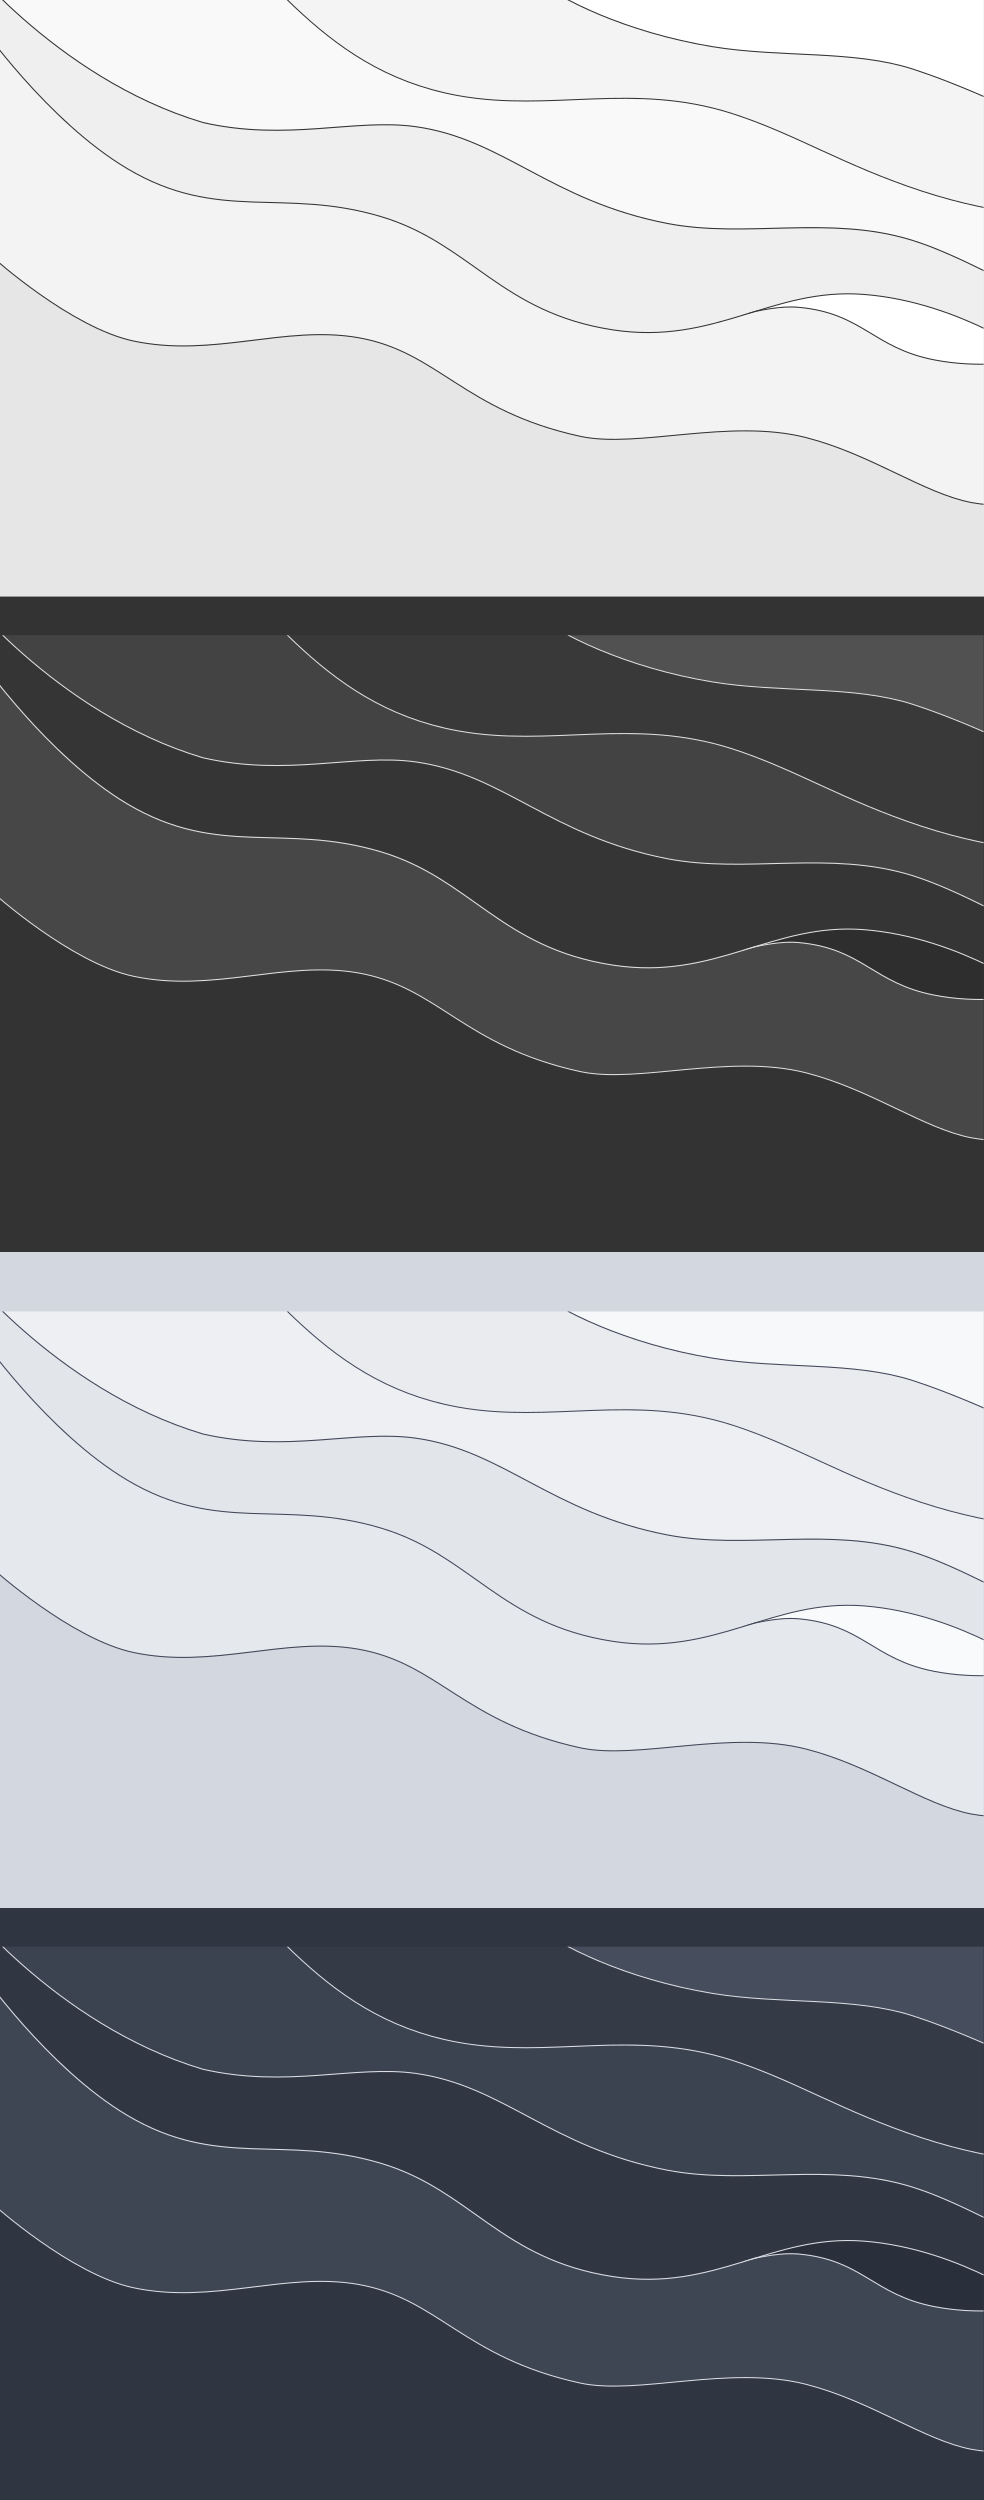
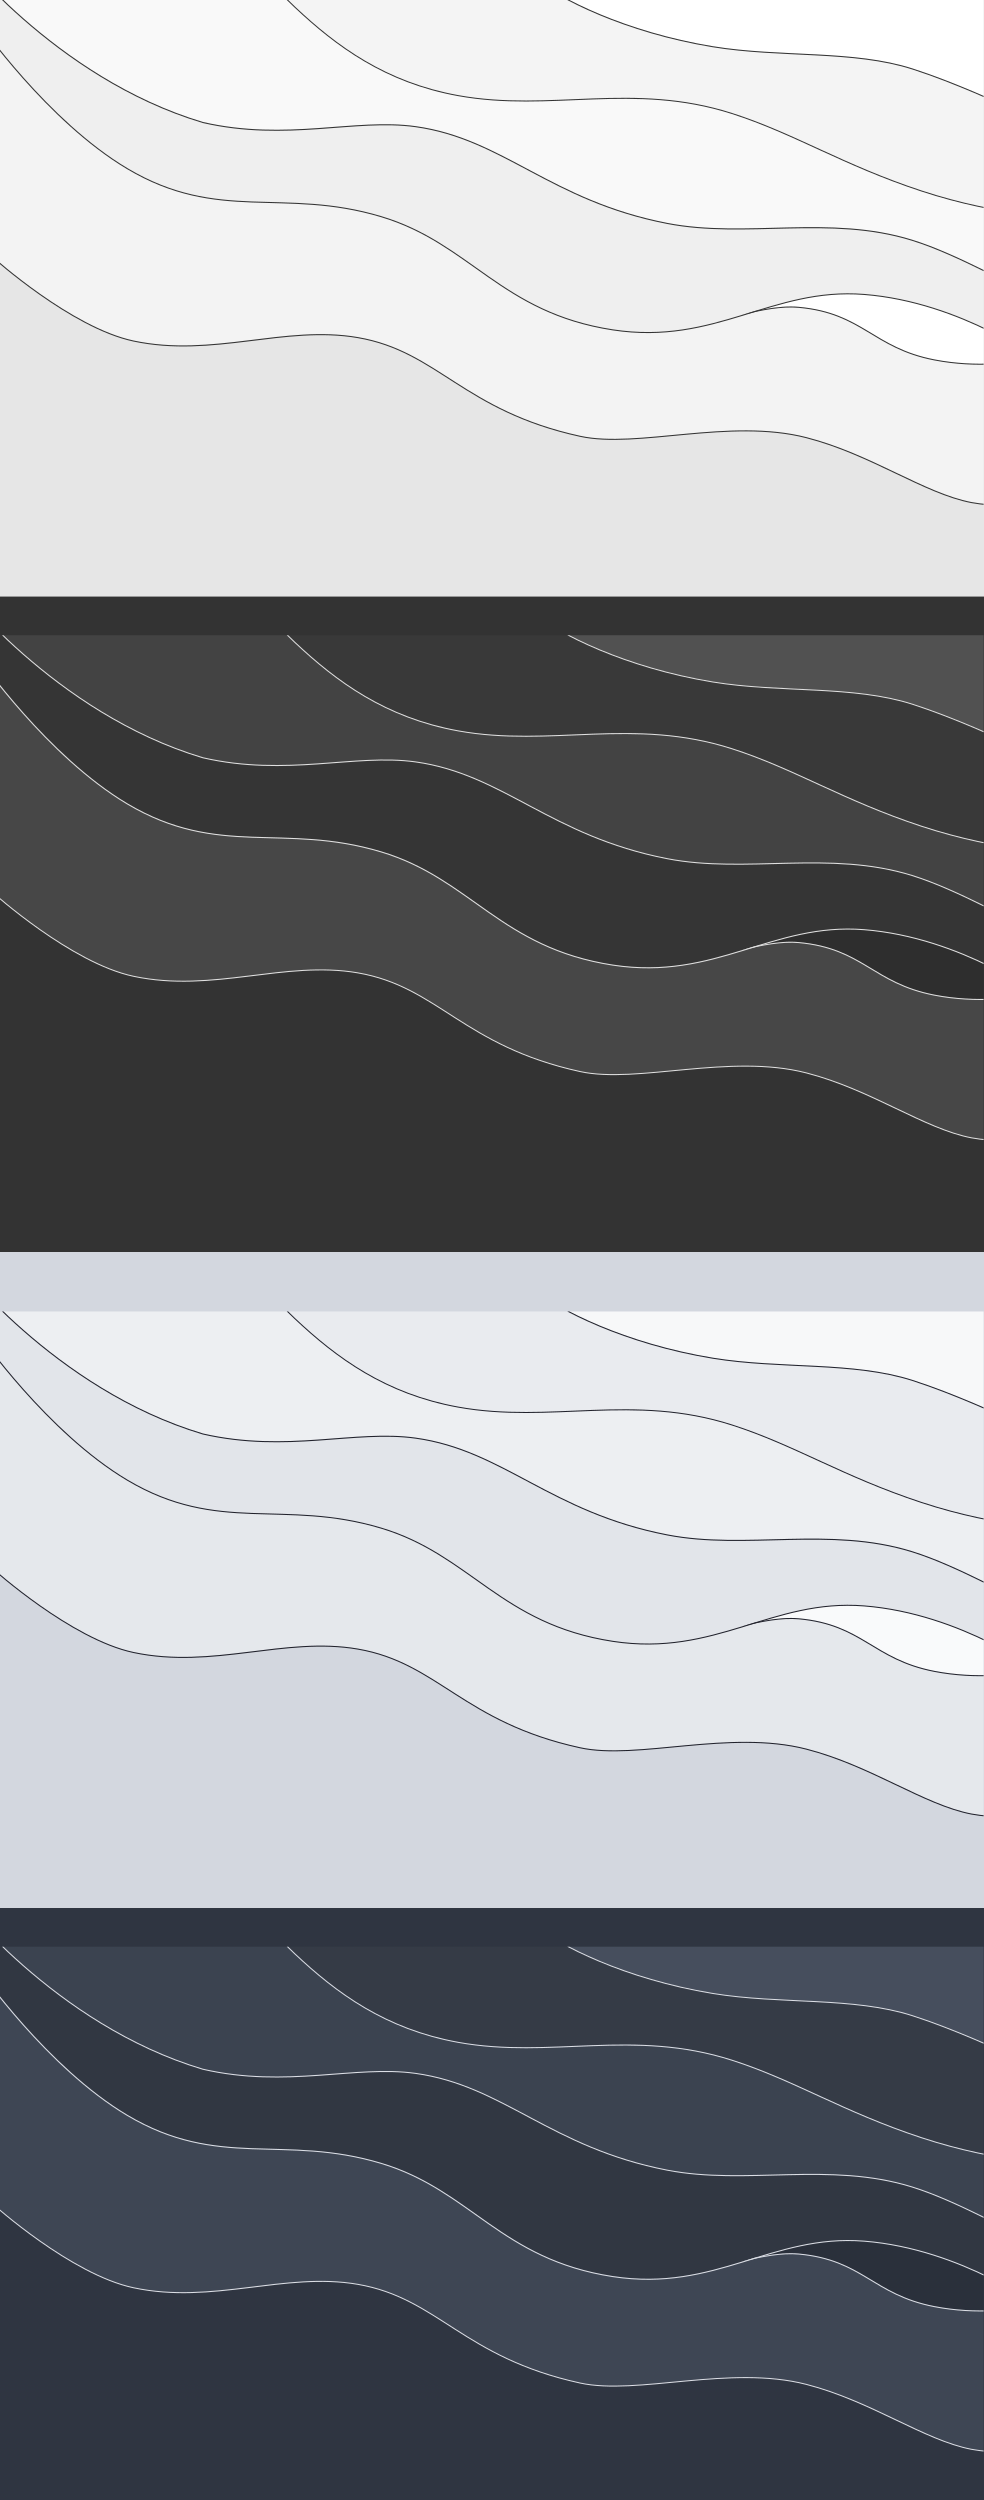
<svg xmlns="http://www.w3.org/2000/svg" width="1920" height="4880" version="1.1" viewBox="0 0 1920 4880" id="svg131">
  <defs id="defs5">
    <clipPath id="clipPath840">
      <rect width="508" height="285.75" fill="#d9d9d9" stroke-linecap="round" stroke-linejoin="round" stroke-width=".257" style="paint-order:stroke fill markers" id="rect2" />
    </clipPath>
  </defs>
  <rect x="-200" y="1164.1" width="2320" height="1280" rx=".996" ry=".975" fill="#333333" stop-color="#000000" stroke-linecap="round" stroke-linejoin="round" stroke-width="3.94" style="paint-order:normal" id="rect7" />
  <rect x="-200" y="-115.95" width="2320" height="1280" rx=".996" ry=".975" fill="#e6e6e6" stop-color="#000000" stroke-linecap="round" stroke-linejoin="round" stroke-width="3.94" style="paint-order:normal" id="rect9" />
  <g id="background-Light">
    <rect x="-1.04e-5" width="1920" height="1080" fill="none" stroke-width="3.78" id="rect11" />
    <g transform="matrix(3.7795 0 0 3.7795 -1.04e-5 0)" clip-path="url(#clipPath840)" stroke-linecap="round" id="g37">
      <path d="m-7.601 15.795 4.3 117.1s40.16 36.159 72.331 42.981c40.942 8.682 77.898-8.316 115.82-1.775 41.573 7.17 54.4 37.754 114.76 50.966 29.496 6.457 77.227-9.509 116.95 0.721 33.569 8.645 60.777 28.82 85.249 33.521 10.263 1.972 30.711 2.206 30.711 2.206l-0.79-75.919c-11.676 2.092-29.667 3.805-49.158 0.017-31.698-6.16-36.835-24.095-69.984-27.146-6.929-0.638-14.697 0.456-22.922 2.198-21.844 6.716-43.805 13.928-73.144 9.438-57.74-8.836-73.392-44.639-119.64-58.48-50.718-15.18-83.915 3.231-131-24.741-34.742-20.641-64.81-59.338-73.482-71.088z" color="#000000" fill="#ffffff" opacity=".5" stroke-width="1.058" style="-inkscape-stroke:none" id="path13" />
      <path id="path15" style="-inkscape-stroke:none;fill:#333333" d="M 528.91 -136.25 L -13.54 -131.588 L -3.821 133.142 L -3.653 133.293 C -3.653 133.293 6.409 142.352 20.497 152.264 C 34.585 162.175 52.693 172.957 68.921 176.398 C 110.063 185.122 147.047 168.122 184.761 174.627 C 205.432 178.192 218.943 187.568 234.902 197.768 C 250.861 207.968 269.242 218.966 299.498 225.588 C 314.393 228.849 333.726 226.448 354.301 224.543 C 374.876 222.638 396.682 221.219 416.43 226.305 C 449.873 234.917 477.035 255.092 501.711 259.832 C 512.094 261.827 532.516 262.048 532.516 262.048 L 533.057 262.055 L 533.051 261.514 L 528.91 -136.25 z M 527.861 -135.181 L 531.199 185.683 C 531.368 185.653 531.564 185.626 531.73 185.596 L 532.52 261.515 C 532.52 261.515 512.072 261.281 501.809 259.309 C 477.337 254.608 450.129 234.433 416.56 225.788 C 376.837 215.558 329.106 231.524 299.61 225.067 C 239.25 211.855 226.423 181.271 184.85 174.101 C 146.928 167.56 109.972 184.558 69.03 175.876 C 36.859 169.054 -3.301 132.895 -3.301 132.895 L -7.601 15.795 L -7.6 15.794 C -7.458 15.987 -7.2 16.319 -7.047 16.525 L -12.447 -130.537 L 527.861 -135.181 z " />
      <path d="m537.57 82.146 0.518 102.16c4.538-1.042 7.183-1.913 7.183-1.913l-0.727-99.669zm-100.01 69.333c-17.537 0.079-32.685 4.512-47.888 9.187 8.225-1.742 15.993-2.836 22.921-2.198 33.149 3.051 38.286 20.986 69.984 27.146 21.706 4.218 41.555 1.62 52.876-0.733-9.528-6.587-45.634-29.656-89.146-33.077-2.986-0.235-5.898-0.337-8.747-0.324z" color="#000000" fill="#ffffff" stroke-width="1.058" style="-inkscape-stroke:none" id="path17" />
      <path id="path19" style="-inkscape-stroke:none;fill:#333333" d="M 537.57 81.615 L 537.573 82.146 L 544.543 82.724 L 545.27 182.393 C 545.27 182.393 542.626 183.263 538.09 184.305 L 538.093 184.852 C 542.738 183.789 545.44 182.897 545.44 182.897 L 545.805 182.776 L 545.801 182.391 L 545.07 82.241 L 537.57 81.615 z M 408.61 158.285 C 402.777 158.263 396.443 159.238 389.811 160.637 C 387.487 161.346 385.167 162.051 382.834 162.761 C 393.625 160.183 403.803 158.19 412.542 158.995 C 429.025 160.512 438.476 165.7 447.855 171.329 C 457.233 176.957 466.536 183.036 482.474 186.134 C 504.598 190.433 524.79 187.682 536.067 185.291 C 535.922 185.19 535.679 185.031 535.451 184.881 C 524.13 187.234 504.282 189.832 482.577 185.614 C 450.879 179.454 445.742 161.518 412.593 158.467 C 411.294 158.348 409.966 158.289 408.61 158.285 z " />
      <path d="m-15.294-162.99 551.77 28.514-0.066-12.906zm4.235 149.88 0.71 25.136s35.014 50.363 76.23 74.85c47.085 27.972 80.282 9.561 131 24.741 46.248 13.841 61.9 49.644 119.64 58.48 53.078 8.122 82.01-22.056 129.78-18.301 50.803 3.994 91.798 34.942 91.798 34.942l-0.175-34.545c-1.777-0.453-3.468-0.879-6.205-1.603-7.633-2.017-36.279-19.226-60.594-26.778-42.652-13.248-85.919-0.805-126.45-8.678-60.435-11.738-84.454-43.625-130-49.987-31.395-4.385-66.568 7.779-109.85-2.145-55.32-16.542-96.821-55.448-115.88-76.113z" color="#000000" fill="#ffffff" opacity=".35" stroke-width="1.058" style="-inkscape-stroke:none" id="path21" />
      <path id="path23" style="-inkscape-stroke:none;fill:#333333" d="M -15.838 -163.53 L -10.873 12.21 L -10.783 12.341 C -10.783 12.341 24.235 62.76 65.611 87.343 C 89.244 101.383 109.448 103.793 130.001 104.585 C 150.554 105.377 171.459 104.571 196.731 112.136 C 219.75 119.025 235.16 131.381 252.09 143.18 C 269.02 154.978 287.472 166.199 316.441 170.632 C 343.091 174.71 363.707 169.166 383.557 163.102 C 403.408 157.039 422.494 150.466 446.26 152.334 C 496.872 156.313 537.78 187.172 537.78 187.172 L 538.634 187.817 L 538.628 186.747 L 536.933 -147.884 L -15.838 -163.53 z M -15.294 -162.99 L 536.41 -147.382 L 536.476 -134.476 L 535.944 -134.503 L 537.395 152.056 C 537.546 152.095 537.773 152.154 537.924 152.193 L 538.099 186.738 C 538.099 186.738 497.105 155.79 446.302 151.796 C 398.532 148.041 369.599 178.219 316.521 170.097 C 258.782 161.261 243.129 125.458 196.881 111.617 C 146.163 96.437 112.966 114.848 65.881 86.876 C 24.665 62.389 -10.349 12.026 -10.349 12.026 L -11.059 -13.11 L -11.055 -13.11 C -10.886 -12.927 -10.683 -12.718 -10.511 -12.532 L -14.748 -162.442 L 7.491 -161.813 L -15.294 -162.99 z " />
      <path d="m-15.294-162.99-7.374 136.39s50.481 66.573 127.49 89.603c43.282 9.924 78.455-2.239 109.85 2.145 45.546 6.362 69.565 38.249 130 49.987 40.531 7.873 83.798-4.57 126.45 8.678 24.315 7.552 52.961 24.761 60.594 26.778 7.633 2.017 11.58 2.957 11.58 2.957l2.939-41.765c-8.657-0.328-36.287-2.219-70.299-13.421-40.51-13.343-65.505-29.642-97.792-39.995-51.284-16.445-93.642-0.594-141.48-9.25-74.961-13.564-100.84-74.329-146.66-101.8-54.993-32.964-102.43-24.775-102.43-24.775l-2.282-71.214 517.48 12.45zm576.3 29.782-5.181 108.72 7.641-108.59z" color="#000000" fill="#ffffff" opacity=".75" stroke-width="1.058" style="-inkscape-stroke:none" id="path25" />
      <path id="path27" style="-inkscape-stroke:none;fill:#333333" d="M -15.793 -163.54 L -23.207 -26.42 L -23.09 -26.266 C -23.09 -26.266 27.453 40.431 104.67 63.523 L 104.688 63.529 L 104.703 63.533 C 148.137 73.492 183.391 61.327 214.603 65.685 C 237.269 68.851 254.587 78.372 273.843 88.608 C 293.099 98.844 314.281 109.784 344.573 115.668 C 385.276 123.574 428.502 111.144 470.963 124.334 C 483.068 128.094 496.292 134.273 507.44 139.768 C 513.014 142.516 518.067 145.09 522.213 147.108 C 526.359 149.127 529.57 150.587 531.579 151.118 C 539.216 153.136 543.172 154.079 543.172 154.079 L 543.778 154.223 L 543.823 153.601 L 564.03 -133.57 L -15.793 -163.54 z M -15.294 -162.99 L 502.771 -136.222 L 483.215 -136.692 L 560.981 -132.673 L 561.006 -133.208 L 563.466 -133.078 L 555.825 -24.488 L 556.924 -47.55 L 545.713 111.756 C 545.86 111.762 546.097 111.778 546.235 111.783 L 543.296 153.548 C 543.296 153.548 539.349 152.608 531.716 150.591 C 524.083 148.574 495.437 131.365 471.122 123.813 C 428.47 110.565 385.203 123.008 344.672 115.135 C 284.237 103.397 260.218 71.51 214.672 65.148 C 183.277 60.763 148.104 72.927 104.822 63.003 C 27.813 39.973 -22.668 -26.6 -22.668 -26.6 L -15.294 -162.99 z " />
      <path d="m-14.704-148.66 2.282 71.214s47.437-8.189 102.43 24.775c45.82 27.471 71.699 88.236 146.66 101.8 47.838 8.656 90.196-7.195 141.48 9.25 32.287 10.353 57.282 26.652 97.792 39.995 41.136 13.549 73.39 13.516 73.39 13.516l2.235-46.893c-7.393-1.859-19.188-5.005-25.663-7.709-9.852-4.115-32.68-14.871-54.483-21.887-30.63-9.857-68.317-5.8-103.27-11.527-45.175-7.402-79.837-25.061-91.939-35.185-22.152-18.533-31.647-42.896-31.647-42.896l-10.083-48.643 325.16-1.544 1.45-30.412z" color="#000000" fill="#ffffff" opacity=".55" stroke-width="1.058" style="-inkscape-stroke:none" id="path29" />
      <path id="path31" style="-inkscape-stroke:none;fill:#333333" d="M -15.25 -149.21 L -12.932 -76.829 L -12.332 -76.932 C -12.332 -76.932 34.892 -85.099 89.738 -52.224 C 112.538 -38.554 130.449 -16.529 152.049 3.821 C 173.649 24.172 198.97 42.837 236.576 49.641 C 284.579 58.327 326.879 42.485 377.986 58.874 C 410.195 69.202 435.205 85.505 475.775 98.868 C 516.989 112.442 549.33 112.411 549.33 112.411 L 549.834 112.411 L 549.859 111.907 L 561.64 -135.333 L -15.25 -149.21 z M -14.704 -148.66 L 561.089 -134.807 L 559.64 -104.394 L 559.106 -104.392 L 551.041 64.861 C 551.201 64.901 551.409 64.957 551.565 64.997 L 549.33 111.89 C 549.33 111.89 517.076 111.923 475.94 98.374 C 435.43 85.031 410.435 68.732 378.148 58.379 C 326.864 41.934 284.506 57.785 236.668 49.129 C 161.707 35.565 135.828 -25.2 90.008 -52.671 C 35.015 -85.635 -12.422 -77.446 -12.422 -77.446 L -14.704 -148.66 z " />
      <path d="m558.15 66.601s-22.397-5.203-32.249-9.318c-9.852-4.115-32.68-14.871-54.483-21.887-30.63-9.857-68.317-5.8-103.27-11.527-45.175-7.402-79.837-25.061-91.939-35.185-22.152-18.533-31.647-42.896-31.647-42.896l-10.083-48.643 340.06-1.615z" color="#000000" fill="#ffffff" stroke-width="1.058" style="-inkscape-stroke:none" id="path33" />
      <path id="path35" style="-inkscape-stroke:none;fill:#333333" d="M 575.12 -105 L 233.83 -103.379 L 244.053 -54.061 L 244.069 -54.018 C 244.069 -54.018 253.599 -29.54 275.869 -10.909 C 288.12 -0.66 322.797 16.975 368.062 24.392 C 403.114 30.136 440.787 26.094 471.253 35.9 C 493.008 42.901 515.808 53.644 525.694 57.773 C 535.663 61.937 558.026 67.117 558.026 67.117 L 558.615 67.254 L 558.672 66.652 L 575.12 -105 z M 574.539 -104.469 L 558.15 66.601 C 558.15 66.601 535.753 61.398 525.901 57.283 C 516.049 53.169 493.221 42.412 471.418 35.396 C 440.788 25.539 403.101 29.596 368.148 23.869 C 322.973 16.467 288.311 -1.192 276.209 -11.316 C 254.057 -29.849 244.562 -54.212 244.562 -54.212 L 234.479 -102.855 L 574.539 -104.469 z " />
    </g>
  </g>
  <g id="background-Dark">
    <rect x="-1.04e-5" y="1240" width="1920" height="1080" fill="none" stroke-width="3.78" id="rect40" />
    <g transform="matrix(3.7795 0 0 3.7795 -1.04e-5 1240)" clip-path="url(#clipPath840)" stroke-linecap="round" id="g66">
      <path d="m-7.601 15.795 4.3 117.1s40.16 36.159 72.331 42.981c40.942 8.682 77.898-8.316 115.82-1.775 41.573 7.17 54.4 37.754 114.76 50.966 29.496 6.457 77.227-9.509 116.95 0.721 33.569 8.645 60.777 28.82 85.249 33.521 10.263 1.972 30.711 2.206 30.711 2.206l-0.79-75.919c-11.676 2.092-29.667 3.805-49.158 0.017-31.698-6.16-36.835-24.095-69.984-27.146-6.929-0.638-14.697 0.456-22.922 2.198-21.844 6.716-43.805 13.928-73.144 9.438-57.74-8.836-73.392-44.639-119.64-58.48-50.718-15.18-83.915 3.231-131-24.741-34.742-20.641-64.81-59.338-73.482-71.088z" color="#000000" fill="#ffffff" opacity=".1" stroke-width="1.058" style="-inkscape-stroke:none" id="path42" />
      <path id="path44" style="-inkscape-stroke:none;fill:#e0e0e0;fill-opacity:1" d="M 528.91 -136.25 L -13.54 -131.588 L -3.821 133.142 L -3.653 133.293 C -3.653 133.293 6.409 142.352 20.497 152.264 C 34.585 162.175 52.693 172.957 68.921 176.398 C 110.063 185.122 147.047 168.122 184.761 174.627 C 205.432 178.192 218.943 187.568 234.902 197.768 C 250.861 207.968 269.242 218.966 299.498 225.588 C 314.393 228.849 333.726 226.448 354.301 224.543 C 374.876 222.638 396.682 221.219 416.43 226.305 C 449.873 234.917 477.035 255.092 501.711 259.832 C 512.094 261.827 532.516 262.048 532.516 262.048 L 533.057 262.055 L 533.051 261.514 L 528.91 -136.25 z M 527.861 -135.181 L 531.199 185.683 C 531.368 185.653 531.564 185.626 531.73 185.596 L 532.52 261.515 C 532.52 261.515 512.072 261.281 501.809 259.309 C 477.337 254.608 450.129 234.433 416.56 225.788 C 376.837 215.558 329.106 231.524 299.61 225.067 C 239.25 211.855 226.423 181.271 184.85 174.101 C 146.928 167.56 109.972 184.558 69.03 175.876 C 36.859 169.054 -3.301 132.895 -3.301 132.895 L -7.601 15.795 L -7.6 15.794 C -7.458 15.987 -7.2 16.319 -7.047 16.525 L -12.447 -130.537 L 527.861 -135.181 z " />
      <path d="m537.57 82.146 0.518 102.16c4.538-1.042 7.183-1.913 7.183-1.913l-0.727-99.669zm-100.01 69.333c-17.537 0.079-32.685 4.512-47.888 9.187 8.225-1.742 15.993-2.836 22.921-2.198 33.149 3.051 38.286 20.986 69.984 27.146 21.706 4.218 41.555 1.62 52.876-0.733-9.528-6.587-45.634-29.656-89.146-33.077-2.986-0.235-5.898-0.337-8.747-0.324z" color="#000000" fill="#000000" opacity=".1" stroke-width="1.058" style="-inkscape-stroke:none" id="path46" />
      <path id="path48" style="-inkscape-stroke:none;fill:#e0e0e0;fill-opacity:1" d="M 537.57 81.615 L 537.573 82.146 L 544.543 82.724 L 545.27 182.393 C 545.27 182.393 542.626 183.263 538.09 184.305 L 538.093 184.852 C 542.738 183.789 545.44 182.897 545.44 182.897 L 545.805 182.776 L 545.801 182.391 L 545.07 82.241 L 537.57 81.615 z M 408.61 158.285 C 402.777 158.263 396.443 159.238 389.811 160.637 C 387.487 161.346 385.167 162.051 382.834 162.761 C 393.625 160.183 403.803 158.19 412.542 158.995 C 429.025 160.512 438.476 165.7 447.855 171.329 C 457.233 176.957 466.536 183.036 482.474 186.134 C 504.598 190.433 524.79 187.682 536.067 185.291 C 535.922 185.19 535.679 185.031 535.451 184.881 C 524.13 187.234 504.282 189.832 482.577 185.614 C 450.879 179.454 445.742 161.518 412.593 158.467 C 411.294 158.348 409.966 158.289 408.61 158.285 z " />
      <path d="m-15.294-162.99 551.77 28.514-0.066-12.906zm4.235 149.88 0.71 25.136s35.014 50.363 76.23 74.85c47.085 27.972 80.282 9.561 131 24.741 46.248 13.841 61.9 49.644 119.64 58.48 53.078 8.122 82.01-22.056 129.78-18.301 50.803 3.994 91.798 34.942 91.798 34.942l-0.175-34.545c-1.777-0.453-3.468-0.879-6.205-1.603-7.633-2.017-36.279-19.226-60.594-26.778-42.652-13.248-85.919-0.805-126.45-8.678-60.435-11.738-84.454-43.625-130-49.987-31.395-4.385-66.568 7.779-109.85-2.145-55.32-16.542-96.821-55.448-115.88-76.113z" color="#000000" fill="#ffffff" opacity=".01" stroke-width="1.058" style="-inkscape-stroke:none" id="path50" />
      <path id="path52" style="-inkscape-stroke:none;fill:#e0e0e0;fill-opacity:1" d="M -15.838 -163.53 L -10.873 12.21 L -10.783 12.341 C -10.783 12.341 24.235 62.76 65.611 87.343 C 89.244 101.383 109.448 103.793 130.001 104.585 C 150.554 105.377 171.459 104.571 196.731 112.136 C 219.75 119.025 235.16 131.381 252.09 143.18 C 269.02 154.978 287.472 166.199 316.441 170.632 C 343.091 174.71 363.707 169.166 383.557 163.102 C 403.408 157.039 422.494 150.466 446.26 152.334 C 496.872 156.313 537.78 187.172 537.78 187.172 L 538.634 187.817 L 538.628 186.747 L 536.933 -147.884 L -15.838 -163.53 z M -15.294 -162.99 L 536.41 -147.382 L 536.476 -134.476 L 535.944 -134.503 L 537.395 152.056 C 537.546 152.095 537.773 152.154 537.924 152.193 L 538.099 186.738 C 538.099 186.738 497.105 155.79 446.302 151.796 C 398.532 148.041 369.599 178.219 316.521 170.097 C 258.782 161.261 243.129 125.458 196.881 111.617 C 146.163 96.437 112.966 114.848 65.881 86.876 C 24.665 62.389 -10.349 12.026 -10.349 12.026 L -11.059 -13.11 L -11.055 -13.11 C -10.886 -12.927 -10.683 -12.718 -10.511 -12.532 L -14.748 -162.442 L 7.491 -161.813 L -15.294 -162.99 z " />
      <path d="m-15.294-162.99-7.374 136.39s50.481 66.573 127.49 89.603c43.282 9.924 78.455-2.239 109.85 2.145 45.546 6.362 69.565 38.249 130 49.987 40.531 7.873 83.798-4.57 126.45 8.678 24.315 7.552 52.961 24.761 60.594 26.778 7.633 2.017 11.58 2.957 11.58 2.957l2.939-41.765c-8.657-0.328-36.287-2.219-70.299-13.421-40.51-13.343-65.505-29.642-97.792-39.995-51.284-16.445-93.642-0.594-141.48-9.25-74.961-13.564-100.84-74.329-146.66-101.8-54.993-32.964-102.43-24.775-102.43-24.775l-2.282-71.214 517.48 12.45zm576.3 29.782-5.181 108.72 7.641-108.59z" color="#000000" fill="#ffffff" opacity=".08" stroke-width="1.058" style="-inkscape-stroke:none" id="path54" />
      <path id="path56" style="-inkscape-stroke:none;fill:#e0e0e0;fill-opacity:1" d="M -15.793 -163.54 L -23.207 -26.42 L -23.09 -26.266 C -23.09 -26.266 27.453 40.431 104.67 63.523 L 104.688 63.529 L 104.703 63.533 C 148.137 73.492 183.391 61.327 214.603 65.685 C 237.269 68.851 254.587 78.372 273.843 88.608 C 293.099 98.844 314.281 109.784 344.573 115.668 C 385.276 123.574 428.502 111.144 470.963 124.334 C 483.068 128.094 496.292 134.273 507.44 139.768 C 513.014 142.516 518.067 145.09 522.213 147.108 C 526.359 149.127 529.57 150.587 531.579 151.118 C 539.216 153.136 543.172 154.079 543.172 154.079 L 543.778 154.223 L 543.823 153.601 L 564.03 -133.57 L -15.793 -163.54 z M -15.294 -162.99 L 502.771 -136.222 L 483.215 -136.692 L 560.981 -132.673 L 561.006 -133.208 L 563.466 -133.078 L 555.825 -24.488 L 556.924 -47.55 L 545.713 111.756 C 545.86 111.762 546.097 111.778 546.235 111.783 L 543.296 153.548 C 543.296 153.548 539.349 152.608 531.716 150.591 C 524.083 148.574 495.437 131.365 471.122 123.813 C 428.47 110.565 385.203 123.008 344.672 115.135 C 284.237 103.397 260.218 71.51 214.672 65.148 C 183.277 60.763 148.104 72.927 104.822 63.003 C 27.813 39.973 -22.668 -26.6 -22.668 -26.6 L -15.294 -162.99 z " />
      <path d="m-14.704-148.66 2.282 71.214s47.437-8.189 102.43 24.775c45.82 27.471 71.699 88.236 146.66 101.8 47.838 8.656 90.196-7.195 141.48 9.25 32.287 10.353 57.282 26.652 97.792 39.995 41.136 13.549 73.39 13.516 73.39 13.516l2.235-46.893c-7.393-1.859-19.188-5.005-25.663-7.709-9.852-4.115-32.68-14.871-54.483-21.887-30.63-9.857-68.317-5.8-103.27-11.527-45.175-7.402-79.837-25.061-91.939-35.185-22.152-18.533-31.647-42.896-31.647-42.896l-10.083-48.643 325.16-1.544 1.45-30.412z" color="#000000" fill="#ffffff" opacity=".03" stroke-width="1.058" style="-inkscape-stroke:none" id="path58" />
      <path id="path60" style="-inkscape-stroke:none;fill:#e0e0e0;fill-opacity:1" d="M -15.25 -149.21 L -12.932 -76.829 L -12.332 -76.932 C -12.332 -76.932 34.892 -85.099 89.738 -52.224 C 112.538 -38.554 130.449 -16.529 152.049 3.821 C 173.649 24.172 198.97 42.837 236.576 49.641 C 284.579 58.327 326.879 42.485 377.986 58.874 C 410.195 69.202 435.205 85.505 475.775 98.868 C 516.989 112.442 549.33 112.411 549.33 112.411 L 549.834 112.411 L 549.859 111.907 L 561.64 -135.333 L -15.25 -149.21 z M -14.704 -148.66 L 561.089 -134.807 L 559.64 -104.394 L 559.106 -104.392 L 551.041 64.861 C 551.201 64.901 551.409 64.957 551.565 64.997 L 549.33 111.89 C 549.33 111.89 517.076 111.923 475.94 98.374 C 435.43 85.031 410.435 68.732 378.148 58.379 C 326.864 41.934 284.506 57.785 236.668 49.129 C 161.707 35.565 135.828 -25.2 90.008 -52.671 C 35.015 -85.635 -12.422 -77.446 -12.422 -77.446 L -14.704 -148.66 z " />
      <path d="m558.15 66.601s-22.397-5.203-32.249-9.318c-9.852-4.115-32.68-14.871-54.483-21.887-30.63-9.857-68.317-5.8-103.27-11.527-45.175-7.402-79.837-25.061-91.939-35.185-22.152-18.533-31.647-42.896-31.647-42.896l-10.083-48.643 340.06-1.615z" color="#000000" fill="#ffffff" opacity=".15" stroke-width="1.058" style="-inkscape-stroke:none" id="path62" />
      <path id="path64" style="-inkscape-stroke:none;fill:#e0e0e0;fill-opacity:1" d="M 575.12 -105 L 233.83 -103.379 L 244.053 -54.061 L 244.069 -54.018 C 244.069 -54.018 253.599 -29.54 275.869 -10.909 C 288.12 -0.66 322.797 16.975 368.062 24.392 C 403.114 30.136 440.787 26.094 471.253 35.9 C 493.008 42.901 515.808 53.644 525.694 57.773 C 535.663 61.937 558.026 67.117 558.026 67.117 L 558.615 67.254 L 558.672 66.652 L 575.12 -105 z M 574.539 -104.469 L 558.15 66.601 C 558.15 66.601 535.753 61.398 525.901 57.283 C 516.049 53.169 493.221 42.412 471.418 35.396 C 440.788 25.539 403.101 29.596 368.148 23.869 C 322.973 16.467 288.311 -1.192 276.209 -11.316 C 254.057 -29.849 244.562 -54.212 244.562 -54.212 L 234.479 -102.855 L 574.539 -104.469 z " />
    </g>
  </g>
  <rect x="-200" y="3724.1" width="2320" height="1280" rx=".996" ry=".975" fill="#2f3541" stop-color="#000000" stroke-linecap="round" stroke-linejoin="round" stroke-width="3.94" style="paint-order:normal" id="rect69" />
  <rect x="-200" y="2444.1" width="2320" height="1280" rx=".996" ry=".975" fill="#d3d7df" stop-color="#000000" stroke-linecap="round" stroke-linejoin="round" stroke-width="3.94" style="paint-order:normal" id="rect71" />
  <g id="background-Light-nord">
    <rect x="-1.04e-5" y="2560" width="1920" height="1080" fill="none" stroke-width="3.78" id="rect73" />
    <g transform="matrix(3.7795 0 0 3.7795 -1.04e-5 2560)" clip-path="url(#clipPath840)" stroke-linecap="round" id="g99">
      <path d="m-7.601 15.795 4.3 117.1s40.16 36.159 72.331 42.981c40.942 8.682 77.898-8.316 115.82-1.775 41.573 7.17 54.4 37.754 114.76 50.966 29.496 6.457 77.227-9.509 116.95 0.721 33.569 8.645 60.777 28.82 85.249 33.521 10.263 1.972 30.711 2.206 30.711 2.206l-0.79-75.919c-11.676 2.092-29.667 3.805-49.158 0.017-31.698-6.16-36.835-24.095-69.984-27.146-6.929-0.638-14.697 0.456-22.922 2.198-21.844 6.716-43.805 13.928-73.144 9.438-57.74-8.836-73.392-44.639-119.64-58.48-50.718-15.18-83.915 3.231-131-24.741-34.742-20.641-64.81-59.338-73.482-71.088z" color="#000000" fill="#ffffff" opacity=".42" stroke-width="1.058" style="-inkscape-stroke:none" id="path75" />
-       <path id="path77" style="-inkscape-stroke:none;fill:#414558;fill-opacity:1" d="M 528.91 -136.25 L -13.54 -131.588 L -3.821 133.142 L -3.653 133.293 C -3.653 133.293 6.409 142.352 20.497 152.264 C 34.585 162.175 52.693 172.957 68.921 176.398 C 110.063 185.122 147.047 168.122 184.761 174.627 C 205.432 178.192 218.943 187.568 234.902 197.768 C 250.861 207.968 269.242 218.966 299.498 225.588 C 314.393 228.849 333.726 226.448 354.301 224.543 C 374.876 222.638 396.682 221.219 416.43 226.305 C 449.873 234.917 477.035 255.092 501.711 259.832 C 512.094 261.827 532.516 262.048 532.516 262.048 L 533.057 262.055 L 533.051 261.514 L 528.91 -136.25 z M 527.861 -135.181 L 531.199 185.683 C 531.368 185.653 531.564 185.626 531.73 185.596 L 532.52 261.515 C 532.52 261.515 512.072 261.281 501.809 259.309 C 477.337 254.608 450.129 234.433 416.56 225.788 C 376.837 215.558 329.106 231.524 299.61 225.067 C 239.25 211.855 226.423 181.271 184.85 174.101 C 146.928 167.56 109.972 184.558 69.03 175.876 C 36.859 169.054 -3.301 132.895 -3.301 132.895 L -7.601 15.795 L -7.6 15.794 C -7.458 15.987 -7.2 16.319 -7.047 16.525 L -12.447 -130.537 L 527.861 -135.181 z " />
+       <path id="path77" style="-inkscape-stroke:none;fill:#21222C;fill-opacity:1" d="M 528.91 -136.25 L -13.54 -131.588 L -3.821 133.142 L -3.653 133.293 C -3.653 133.293 6.409 142.352 20.497 152.264 C 34.585 162.175 52.693 172.957 68.921 176.398 C 110.063 185.122 147.047 168.122 184.761 174.627 C 205.432 178.192 218.943 187.568 234.902 197.768 C 250.861 207.968 269.242 218.966 299.498 225.588 C 314.393 228.849 333.726 226.448 354.301 224.543 C 374.876 222.638 396.682 221.219 416.43 226.305 C 449.873 234.917 477.035 255.092 501.711 259.832 C 512.094 261.827 532.516 262.048 532.516 262.048 L 533.057 262.055 L 533.051 261.514 L 528.91 -136.25 z M 527.861 -135.181 L 531.199 185.683 C 531.368 185.653 531.564 185.626 531.73 185.596 L 532.52 261.515 C 532.52 261.515 512.072 261.281 501.809 259.309 C 477.337 254.608 450.129 234.433 416.56 225.788 C 376.837 215.558 329.106 231.524 299.61 225.067 C 239.25 211.855 226.423 181.271 184.85 174.101 C 146.928 167.56 109.972 184.558 69.03 175.876 C 36.859 169.054 -3.301 132.895 -3.301 132.895 L -7.601 15.795 L -7.6 15.794 C -7.458 15.987 -7.2 16.319 -7.047 16.525 L -12.447 -130.537 L 527.861 -135.181 z " />
      <path d="m537.57 82.146 0.518 102.16c4.538-1.042 7.183-1.913 7.183-1.913l-0.727-99.669zm-100.01 69.333c-17.537 0.079-32.685 4.512-47.888 9.187 8.225-1.742 15.993-2.836 22.921-2.198 33.149 3.051 38.286 20.986 69.984 27.146 21.706 4.218 41.555 1.62 52.876-0.733-9.528-6.587-45.634-29.656-89.146-33.077-2.986-0.235-5.898-0.337-8.747-0.324z" color="#000000" fill="#ffffff" opacity=".86" stroke-width="1.058" style="-inkscape-stroke:none" id="path79" />
-       <path id="path81" style="-inkscape-stroke:none;fill:#414558;fill-opacity:1" d="M 537.57 81.615 L 537.573 82.146 L 544.543 82.724 L 545.27 182.393 C 545.27 182.393 542.626 183.263 538.09 184.305 L 538.093 184.852 C 542.738 183.789 545.44 182.897 545.44 182.897 L 545.805 182.776 L 545.801 182.391 L 545.07 82.241 L 537.57 81.615 z M 408.61 158.285 C 402.777 158.263 396.443 159.238 389.811 160.637 C 387.487 161.346 385.167 162.051 382.834 162.761 C 393.625 160.183 403.803 158.19 412.542 158.995 C 429.025 160.512 438.476 165.7 447.855 171.329 C 457.233 176.957 466.536 183.036 482.474 186.134 C 504.598 190.433 524.79 187.682 536.067 185.291 C 535.922 185.19 535.679 185.031 535.451 184.881 C 524.13 187.234 504.282 189.832 482.577 185.614 C 450.879 179.454 445.742 161.518 412.593 158.467 C 411.294 158.348 409.966 158.289 408.61 158.285 z " />
+       <path id="path81" style="-inkscape-stroke:none;fill:#21222C;fill-opacity:1" d="M 537.57 81.615 L 537.573 82.146 L 544.543 82.724 L 545.27 182.393 C 545.27 182.393 542.626 183.263 538.09 184.305 L 538.093 184.852 C 542.738 183.789 545.44 182.897 545.44 182.897 L 545.805 182.776 L 545.801 182.391 L 545.07 82.241 L 537.57 81.615 z M 408.61 158.285 C 402.777 158.263 396.443 159.238 389.811 160.637 C 387.487 161.346 385.167 162.051 382.834 162.761 C 393.625 160.183 403.803 158.19 412.542 158.995 C 429.025 160.512 438.476 165.7 447.855 171.329 C 457.233 176.957 466.536 183.036 482.474 186.134 C 504.598 190.433 524.79 187.682 536.067 185.291 C 535.922 185.19 535.679 185.031 535.451 184.881 C 524.13 187.234 504.282 189.832 482.577 185.614 C 450.879 179.454 445.742 161.518 412.593 158.467 C 411.294 158.348 409.966 158.289 408.61 158.285 z " />
      <path d="m-15.294-162.99 551.77 28.514-0.066-12.906zm4.235 149.88 0.71 25.136s35.014 50.363 76.23 74.85c47.085 27.972 80.282 9.561 131 24.741 46.248 13.841 61.9 49.644 119.64 58.48 53.078 8.122 82.01-22.056 129.78-18.301 50.803 3.994 91.798 34.942 91.798 34.942l-0.175-34.545c-1.777-0.453-3.468-0.879-6.205-1.603-7.633-2.017-36.279-19.226-60.594-26.778-42.652-13.248-85.919-0.805-126.45-8.678-60.435-11.738-84.454-43.625-130-49.987-31.395-4.385-66.568 7.779-109.85-2.145-55.32-16.542-96.821-55.448-115.88-76.113z" color="#000000" fill="#ffffff" opacity=".35" stroke-width="1.058" style="-inkscape-stroke:none" id="path83" />
-       <path id="path85" style="-inkscape-stroke:none;fill:#414558;fill-opacity:1" d="M -15.838 -163.53 L -10.873 12.21 L -10.783 12.341 C -10.783 12.341 24.235 62.76 65.611 87.343 C 89.244 101.383 109.448 103.793 130.001 104.585 C 150.554 105.377 171.459 104.571 196.731 112.136 C 219.75 119.025 235.16 131.381 252.09 143.18 C 269.02 154.978 287.472 166.199 316.441 170.632 C 343.091 174.71 363.707 169.166 383.557 163.102 C 403.408 157.039 422.494 150.466 446.26 152.334 C 496.872 156.313 537.78 187.172 537.78 187.172 L 538.634 187.817 L 538.628 186.747 L 536.933 -147.884 L -15.838 -163.53 z M -15.294 -162.99 L 536.41 -147.382 L 536.476 -134.476 L 535.944 -134.503 L 537.395 152.056 C 537.546 152.095 537.773 152.154 537.924 152.193 L 538.099 186.738 C 538.099 186.738 497.105 155.79 446.302 151.796 C 398.532 148.041 369.599 178.219 316.521 170.097 C 258.782 161.261 243.129 125.458 196.881 111.617 C 146.163 96.437 112.966 114.848 65.881 86.876 C 24.665 62.389 -10.349 12.026 -10.349 12.026 L -11.059 -13.11 L -11.055 -13.11 C -10.886 -12.927 -10.683 -12.718 -10.511 -12.532 L -14.748 -162.442 L 7.491 -161.813 L -15.294 -162.99 z " />
+       <path id="path85" style="-inkscape-stroke:none;fill:#21222C;fill-opacity:1" d="M -15.838 -163.53 L -10.873 12.21 L -10.783 12.341 C -10.783 12.341 24.235 62.76 65.611 87.343 C 89.244 101.383 109.448 103.793 130.001 104.585 C 150.554 105.377 171.459 104.571 196.731 112.136 C 219.75 119.025 235.16 131.381 252.09 143.18 C 269.02 154.978 287.472 166.199 316.441 170.632 C 343.091 174.71 363.707 169.166 383.557 163.102 C 403.408 157.039 422.494 150.466 446.26 152.334 C 496.872 156.313 537.78 187.172 537.78 187.172 L 538.634 187.817 L 538.628 186.747 L 536.933 -147.884 L -15.838 -163.53 z M -15.294 -162.99 L 536.41 -147.382 L 536.476 -134.476 L 535.944 -134.503 L 537.395 152.056 C 537.546 152.095 537.773 152.154 537.924 152.193 L 538.099 186.738 C 538.099 186.738 497.105 155.79 446.302 151.796 C 398.532 148.041 369.599 178.219 316.521 170.097 C 258.782 161.261 243.129 125.458 196.881 111.617 C 146.163 96.437 112.966 114.848 65.881 86.876 C 24.665 62.389 -10.349 12.026 -10.349 12.026 L -11.059 -13.11 L -11.055 -13.11 C -10.886 -12.927 -10.683 -12.718 -10.511 -12.532 L -14.748 -162.442 L 7.491 -161.813 L -15.294 -162.99 z " />
      <path d="m-15.294-162.99-7.374 136.39s50.481 66.573 127.49 89.603c43.282 9.924 78.455-2.239 109.85 2.145 45.546 6.362 69.565 38.249 130 49.987 40.531 7.873 83.798-4.57 126.45 8.678 24.315 7.552 52.961 24.761 60.594 26.778 7.633 2.017 11.58 2.957 11.58 2.957l2.939-41.765c-8.657-0.328-36.287-2.219-70.299-13.421-40.51-13.343-65.505-29.642-97.792-39.995-51.284-16.445-93.642-0.594-141.48-9.25-74.961-13.564-100.84-74.329-146.66-101.8-54.993-32.964-102.43-24.775-102.43-24.775l-2.282-71.214 517.48 12.45zm576.3 29.782-5.181 108.72 7.641-108.59z" color="#000000" fill="#ffffff" opacity=".6" stroke-width="1.058" style="-inkscape-stroke:none" id="path87" />
-       <path id="path89" style="-inkscape-stroke:none;fill:#414558;fill-opacity:1" d="M -15.793 -163.54 L -23.207 -26.42 L -23.09 -26.266 C -23.09 -26.266 27.453 40.431 104.67 63.523 L 104.688 63.529 L 104.703 63.533 C 148.137 73.492 183.391 61.327 214.603 65.685 C 237.269 68.851 254.587 78.372 273.843 88.608 C 293.099 98.844 314.281 109.784 344.573 115.668 C 385.276 123.574 428.502 111.144 470.963 124.334 C 483.068 128.094 496.292 134.273 507.44 139.768 C 513.014 142.516 518.067 145.09 522.213 147.108 C 526.359 149.127 529.57 150.587 531.579 151.118 C 539.216 153.136 543.172 154.079 543.172 154.079 L 543.778 154.223 L 543.823 153.601 L 564.03 -133.57 L -15.793 -163.54 z M -15.294 -162.99 L 502.771 -136.222 L 483.215 -136.692 L 560.981 -132.673 L 561.006 -133.208 L 563.466 -133.078 L 555.825 -24.488 L 556.924 -47.55 L 545.713 111.756 C 545.86 111.762 546.097 111.778 546.235 111.783 L 543.296 153.548 C 543.296 153.548 539.349 152.608 531.716 150.591 C 524.083 148.574 495.437 131.365 471.122 123.813 C 428.47 110.565 385.203 123.008 344.672 115.135 C 284.237 103.397 260.218 71.51 214.672 65.148 C 183.277 60.763 148.104 72.927 104.822 63.003 C 27.813 39.973 -22.668 -26.6 -22.668 -26.6 L -15.294 -162.99 z " />
+       <path id="path89" style="-inkscape-stroke:none;fill:#21222C;fill-opacity:1" d="M -15.793 -163.54 L -23.207 -26.42 L -23.09 -26.266 C -23.09 -26.266 27.453 40.431 104.67 63.523 L 104.688 63.529 L 104.703 63.533 C 148.137 73.492 183.391 61.327 214.603 65.685 C 237.269 68.851 254.587 78.372 273.843 88.608 C 293.099 98.844 314.281 109.784 344.573 115.668 C 385.276 123.574 428.502 111.144 470.963 124.334 C 483.068 128.094 496.292 134.273 507.44 139.768 C 513.014 142.516 518.067 145.09 522.213 147.108 C 526.359 149.127 529.57 150.587 531.579 151.118 C 539.216 153.136 543.172 154.079 543.172 154.079 L 543.778 154.223 L 543.823 153.601 L 564.03 -133.57 L -15.793 -163.54 z M -15.294 -162.99 L 502.771 -136.222 L 483.215 -136.692 L 560.981 -132.673 L 561.006 -133.208 L 563.466 -133.078 L 555.825 -24.488 L 556.924 -47.55 L 545.713 111.756 C 545.86 111.762 546.097 111.778 546.235 111.783 L 543.296 153.548 C 543.296 153.548 539.349 152.608 531.716 150.591 C 524.083 148.574 495.437 131.365 471.122 123.813 C 428.47 110.565 385.203 123.008 344.672 115.135 C 284.237 103.397 260.218 71.51 214.672 65.148 C 183.277 60.763 148.104 72.927 104.822 63.003 C 27.813 39.973 -22.668 -26.6 -22.668 -26.6 L -15.294 -162.99 z " />
      <path d="m-14.704-148.66 2.282 71.214s47.437-8.189 102.43 24.775c45.82 27.471 71.699 88.236 146.66 101.8 47.838 8.656 90.196-7.195 141.48 9.25 32.287 10.353 57.282 26.652 97.792 39.995 41.136 13.549 73.39 13.516 73.39 13.516l2.235-46.893c-7.393-1.859-19.188-5.005-25.663-7.709-9.852-4.115-32.68-14.871-54.483-21.887-30.63-9.857-68.317-5.8-103.27-11.527-45.175-7.402-79.837-25.061-91.939-35.185-22.152-18.533-31.647-42.896-31.647-42.896l-10.083-48.643 325.16-1.544 1.45-30.412z" color="#000000" fill="#ffffff" opacity=".51" stroke-width="1.058" style="-inkscape-stroke:none" id="path91" />
-       <path id="path93" style="-inkscape-stroke:none;fill:#414558;fill-opacity:1" d="M -15.25 -149.21 L -12.932 -76.829 L -12.332 -76.932 C -12.332 -76.932 34.892 -85.099 89.738 -52.224 C 112.538 -38.554 130.449 -16.529 152.049 3.821 C 173.649 24.172 198.97 42.837 236.576 49.641 C 284.579 58.327 326.879 42.485 377.986 58.874 C 410.195 69.202 435.205 85.505 475.775 98.868 C 516.989 112.442 549.33 112.411 549.33 112.411 L 549.834 112.411 L 549.859 111.907 L 561.64 -135.333 L -15.25 -149.21 z M -14.704 -148.66 L 561.089 -134.807 L 559.64 -104.394 L 559.106 -104.392 L 551.041 64.861 C 551.201 64.901 551.409 64.957 551.565 64.997 L 549.33 111.89 C 549.33 111.89 517.076 111.923 475.94 98.374 C 435.43 85.031 410.435 68.732 378.148 58.379 C 326.864 41.934 284.506 57.785 236.668 49.129 C 161.707 35.565 135.828 -25.2 90.008 -52.671 C 35.015 -85.635 -12.422 -77.446 -12.422 -77.446 L -14.704 -148.66 z " />
+       <path id="path93" style="-inkscape-stroke:none;fill:#21222C;fill-opacity:1" d="M -15.25 -149.21 L -12.932 -76.829 L -12.332 -76.932 C -12.332 -76.932 34.892 -85.099 89.738 -52.224 C 112.538 -38.554 130.449 -16.529 152.049 3.821 C 173.649 24.172 198.97 42.837 236.576 49.641 C 284.579 58.327 326.879 42.485 377.986 58.874 C 410.195 69.202 435.205 85.505 475.775 98.868 C 516.989 112.442 549.33 112.411 549.33 112.411 L 549.834 112.411 L 549.859 111.907 L 561.64 -135.333 L -15.25 -149.21 z M -14.704 -148.66 L 561.089 -134.807 L 559.64 -104.394 L 559.106 -104.392 L 551.041 64.861 C 551.201 64.901 551.409 64.957 551.565 64.997 L 549.33 111.89 C 549.33 111.89 517.076 111.923 475.94 98.374 C 435.43 85.031 410.435 68.732 378.148 58.379 C 326.864 41.934 284.506 57.785 236.668 49.129 C 161.707 35.565 135.828 -25.2 90.008 -52.671 C 35.015 -85.635 -12.422 -77.446 -12.422 -77.446 L -14.704 -148.66 z " />
      <path d="m558.15 66.601s-22.397-5.203-32.249-9.318c-9.852-4.115-32.68-14.871-54.483-21.887-30.63-9.857-68.317-5.8-103.27-11.527-45.175-7.402-79.837-25.061-91.939-35.185-22.152-18.533-31.647-42.896-31.647-42.896l-10.083-48.643 340.06-1.615z" color="#000000" fill="#ffffff" opacity=".82" stroke-width="1.058" style="-inkscape-stroke:none" id="path95" />
-       <path id="path97" style="-inkscape-stroke:none;fill:#414558;fill-opacity:1" d="M 575.12 -105 L 233.83 -103.379 L 244.053 -54.061 L 244.069 -54.018 C 244.069 -54.018 253.599 -29.54 275.869 -10.909 C 288.12 -0.66 322.797 16.975 368.062 24.392 C 403.114 30.136 440.787 26.094 471.253 35.9 C 493.008 42.901 515.808 53.644 525.694 57.773 C 535.663 61.937 558.026 67.117 558.026 67.117 L 558.615 67.254 L 558.672 66.652 L 575.12 -105 z M 574.539 -104.469 L 558.15 66.601 C 558.15 66.601 535.753 61.398 525.901 57.283 C 516.049 53.169 493.221 42.412 471.418 35.396 C 440.788 25.539 403.101 29.596 368.148 23.869 C 322.973 16.467 288.311 -1.192 276.209 -11.316 C 254.057 -29.849 244.562 -54.212 244.562 -54.212 L 234.479 -102.855 L 574.539 -104.469 z " />
+       <path id="path97" style="-inkscape-stroke:none;fill:#21222C;fill-opacity:1" d="M 575.12 -105 L 233.83 -103.379 L 244.053 -54.061 L 244.069 -54.018 C 244.069 -54.018 253.599 -29.54 275.869 -10.909 C 288.12 -0.66 322.797 16.975 368.062 24.392 C 403.114 30.136 440.787 26.094 471.253 35.9 C 493.008 42.901 515.808 53.644 525.694 57.773 C 535.663 61.937 558.026 67.117 558.026 67.117 L 558.615 67.254 L 558.672 66.652 L 575.12 -105 z M 574.539 -104.469 L 558.15 66.601 C 558.15 66.601 535.753 61.398 525.901 57.283 C 516.049 53.169 493.221 42.412 471.418 35.396 C 440.788 25.539 403.101 29.596 368.148 23.869 C 322.973 16.467 288.311 -1.192 276.209 -11.316 C 254.057 -29.849 244.562 -54.212 244.562 -54.212 L 234.479 -102.855 L 574.539 -104.469 z " />
    </g>
  </g>
  <g id="background-Dark-nord">
    <rect x="-1.04e-5" y="3800" width="1920" height="1080" fill="none" stroke-width="3.78" id="rect102" />
    <g transform="matrix(3.7795 0 0 3.7795 -1.04e-5 3800)" clip-path="url(#clipPath840)" stroke-linecap="round" id="g128">
      <path d="m-7.601 15.795 4.3 117.1s40.16 36.159 72.331 42.981c40.942 8.682 77.898-8.316 115.82-1.775 41.573 7.17 54.4 37.754 114.76 50.966 29.496 6.457 77.227-9.509 116.95 0.721 33.569 8.645 60.777 28.82 85.249 33.521 10.263 1.972 30.711 2.206 30.711 2.206l-0.79-75.919c-11.676 2.092-29.667 3.805-49.158 0.017-31.698-6.16-36.835-24.095-69.984-27.146-6.929-0.638-14.697 0.456-22.922 2.198-21.844 6.716-43.805 13.928-73.144 9.438-57.74-8.836-73.392-44.639-119.64-58.48-50.718-15.18-83.915 3.231-131-24.741-34.742-20.641-64.81-59.338-73.482-71.088z" color="#000000" fill="#cce0ff" opacity=".1" stroke-width="1.058" style="-inkscape-stroke:none" id="path104" />
      <path id="path106" style="-inkscape-stroke:none;fill:#dbdee5;fill-opacity:1" d="M 528.91 -136.25 L -13.54 -131.588 L -3.821 133.142 L -3.653 133.293 C -3.653 133.293 6.409 142.352 20.497 152.264 C 34.585 162.175 52.693 172.957 68.921 176.398 C 110.063 185.122 147.047 168.122 184.761 174.627 C 205.432 178.192 218.943 187.568 234.902 197.768 C 250.861 207.968 269.242 218.966 299.498 225.588 C 314.393 228.849 333.726 226.448 354.301 224.543 C 374.876 222.638 396.682 221.219 416.43 226.305 C 449.873 234.917 477.035 255.092 501.711 259.832 C 512.094 261.827 532.516 262.048 532.516 262.048 L 533.057 262.055 L 533.051 261.514 L 528.91 -136.25 z M 527.861 -135.181 L 531.199 185.683 C 531.368 185.653 531.564 185.626 531.73 185.596 L 532.52 261.515 C 532.52 261.515 512.072 261.281 501.809 259.309 C 477.337 254.608 450.129 234.433 416.56 225.788 C 376.837 215.558 329.106 231.524 299.61 225.067 C 239.25 211.855 226.423 181.271 184.85 174.101 C 146.928 167.56 109.972 184.558 69.03 175.876 C 36.859 169.054 -3.301 132.895 -3.301 132.895 L -7.601 15.795 L -7.6 15.794 C -7.458 15.987 -7.2 16.319 -7.047 16.525 L -12.447 -130.537 L 527.861 -135.181 z " />
      <path d="m537.57 82.146 0.518 102.16c4.538-1.042 7.183-1.913 7.183-1.913l-0.727-99.669zm-100.01 69.333c-17.537 0.079-32.685 4.512-47.888 9.187 8.225-1.742 15.993-2.836 22.921-2.198 33.149 3.051 38.286 20.986 69.984 27.146 21.706 4.218 41.555 1.62 52.876-0.733-9.528-6.587-45.634-29.656-89.146-33.077-2.986-0.235-5.898-0.337-8.747-0.324z" color="#000000" fill="#000000" opacity=".1" stroke-width="1.058" style="-inkscape-stroke:none" id="path108" />
      <path id="path110" style="-inkscape-stroke:none;fill:#dbdee5;fill-opacity:1" d="M 537.57 81.615 L 537.573 82.146 L 544.543 82.724 L 545.27 182.393 C 545.27 182.393 542.626 183.263 538.09 184.305 L 538.093 184.852 C 542.738 183.789 545.44 182.897 545.44 182.897 L 545.805 182.776 L 545.801 182.391 L 545.07 82.241 L 537.57 81.615 z M 408.61 158.285 C 402.777 158.263 396.443 159.238 389.811 160.637 C 387.487 161.346 385.167 162.051 382.834 162.761 C 393.625 160.183 403.803 158.19 412.542 158.995 C 429.025 160.512 438.476 165.7 447.855 171.329 C 457.233 176.957 466.536 183.036 482.474 186.134 C 504.598 190.433 524.79 187.682 536.067 185.291 C 535.922 185.19 535.679 185.031 535.451 184.881 C 524.13 187.234 504.282 189.832 482.577 185.614 C 450.879 179.454 445.742 161.518 412.593 158.467 C 411.294 158.348 409.966 158.289 408.61 158.285 z " />
      <path d="m-15.294-162.99 551.77 28.514-0.066-12.906zm4.235 149.88 0.71 25.136s35.014 50.363 76.23 74.85c47.085 27.972 80.282 9.561 131 24.741 46.248 13.841 61.9 49.644 119.64 58.48 53.078 8.122 82.01-22.056 129.78-18.301 50.803 3.994 91.798 34.942 91.798 34.942l-0.175-34.545c-1.777-0.453-3.468-0.879-6.205-1.603-7.633-2.017-36.279-19.226-60.594-26.778-42.652-13.248-85.919-0.805-126.45-8.678-60.435-11.738-84.454-43.625-130-49.987-31.395-4.385-66.568 7.779-109.85-2.145-55.32-16.542-96.821-55.448-115.88-76.113z" color="#000000" fill="#ffffff" opacity=".01" stroke-width="1.058" style="-inkscape-stroke:none" id="path112" />
      <path id="path114" style="-inkscape-stroke:none;fill:#dbdee5;fill-opacity:1" d="M -15.838 -163.53 L -10.873 12.21 L -10.783 12.341 C -10.783 12.341 24.235 62.76 65.611 87.343 C 89.244 101.383 109.448 103.793 130.001 104.585 C 150.554 105.377 171.459 104.571 196.731 112.136 C 219.75 119.025 235.16 131.381 252.09 143.18 C 269.02 154.978 287.472 166.199 316.441 170.632 C 343.091 174.71 363.707 169.166 383.557 163.102 C 403.408 157.039 422.494 150.466 446.26 152.334 C 496.872 156.313 537.78 187.172 537.78 187.172 L 538.634 187.817 L 538.628 186.747 L 536.933 -147.884 L -15.838 -163.53 z M -15.294 -162.99 L 536.41 -147.382 L 536.476 -134.476 L 535.944 -134.503 L 537.395 152.056 C 537.546 152.095 537.773 152.154 537.924 152.193 L 538.099 186.738 C 538.099 186.738 497.105 155.79 446.302 151.796 C 398.532 148.041 369.599 178.219 316.521 170.097 C 258.782 161.261 243.129 125.458 196.881 111.617 C 146.163 96.437 112.966 114.848 65.881 86.876 C 24.665 62.389 -10.349 12.026 -10.349 12.026 L -11.059 -13.11 L -11.055 -13.11 C -10.886 -12.927 -10.683 -12.718 -10.511 -12.532 L -14.748 -162.442 L 7.491 -161.813 L -15.294 -162.99 z " />
      <path d="m-15.294-162.99-7.374 136.39s50.481 66.573 127.49 89.603c43.282 9.924 78.455-2.239 109.85 2.145 45.546 6.362 69.565 38.249 130 49.987 40.531 7.873 83.798-4.57 126.45 8.678 24.315 7.552 52.961 24.761 60.594 26.778 7.633 2.017 11.58 2.957 11.58 2.957l2.939-41.765c-8.657-0.328-36.287-2.219-70.299-13.421-40.51-13.343-65.505-29.642-97.792-39.995-51.284-16.445-93.642-0.594-141.48-9.25-74.961-13.564-100.84-74.329-146.66-101.8-54.993-32.964-102.43-24.775-102.43-24.775l-2.282-71.214 517.48 12.45zm576.3 29.782-5.181 108.72 7.641-108.59z" color="#000000" fill="#cce0ff" opacity=".08" stroke-width="1.058" style="-inkscape-stroke:none" id="path116" />
      <path id="path118" style="-inkscape-stroke:none;fill:#dbdee5;fill-opacity:1" d="M -15.793 -163.54 L -23.207 -26.42 L -23.09 -26.266 C -23.09 -26.266 27.453 40.431 104.67 63.523 L 104.688 63.529 L 104.703 63.533 C 148.137 73.492 183.391 61.327 214.603 65.685 C 237.269 68.851 254.587 78.372 273.843 88.608 C 293.099 98.844 314.281 109.784 344.573 115.668 C 385.276 123.574 428.502 111.144 470.963 124.334 C 483.068 128.094 496.292 134.273 507.44 139.768 C 513.014 142.516 518.067 145.09 522.213 147.108 C 526.359 149.127 529.57 150.587 531.579 151.118 C 539.216 153.136 543.172 154.079 543.172 154.079 L 543.778 154.223 L 543.823 153.601 L 564.03 -133.57 L -15.793 -163.54 z M -15.294 -162.99 L 502.771 -136.222 L 483.215 -136.692 L 560.981 -132.673 L 561.006 -133.208 L 563.466 -133.078 L 555.825 -24.488 L 556.924 -47.55 L 545.713 111.756 C 545.86 111.762 546.097 111.778 546.235 111.783 L 543.296 153.548 C 543.296 153.548 539.349 152.608 531.716 150.591 C 524.083 148.574 495.437 131.365 471.122 123.813 C 428.47 110.565 385.203 123.008 344.672 115.135 C 284.237 103.397 260.218 71.51 214.672 65.148 C 183.277 60.763 148.104 72.927 104.822 63.003 C 27.813 39.973 -22.668 -26.6 -22.668 -26.6 L -15.294 -162.99 z " />
      <path d="m-14.704-148.66 2.282 71.214s47.437-8.189 102.43 24.775c45.82 27.471 71.699 88.236 146.66 101.8 47.838 8.656 90.196-7.195 141.48 9.25 32.287 10.353 57.282 26.652 97.792 39.995 41.136 13.549 73.39 13.516 73.39 13.516l2.235-46.893c-7.393-1.859-19.188-5.005-25.663-7.709-9.852-4.115-32.68-14.871-54.483-21.887-30.63-9.857-68.317-5.8-103.27-11.527-45.175-7.402-79.837-25.061-91.939-35.185-22.152-18.533-31.647-42.896-31.647-42.896l-10.083-48.643 325.16-1.544 1.45-30.412z" color="#000000" fill="#ffffff" opacity=".03" stroke-width="1.058" style="-inkscape-stroke:none" id="path120" />
      <path id="path122" style="-inkscape-stroke:none;fill:#dbdee5;fill-opacity:1" d="M -15.25 -149.21 L -12.932 -76.829 L -12.332 -76.932 C -12.332 -76.932 34.892 -85.099 89.738 -52.224 C 112.538 -38.554 130.449 -16.529 152.049 3.821 C 173.649 24.172 198.97 42.837 236.576 49.641 C 284.579 58.327 326.879 42.485 377.986 58.874 C 410.195 69.202 435.205 85.505 475.775 98.868 C 516.989 112.442 549.33 112.411 549.33 112.411 L 549.834 112.411 L 549.859 111.907 L 561.64 -135.333 L -15.25 -149.21 z M -14.704 -148.66 L 561.089 -134.807 L 559.64 -104.394 L 559.106 -104.392 L 551.041 64.861 C 551.201 64.901 551.409 64.957 551.565 64.997 L 549.33 111.89 C 549.33 111.89 517.076 111.923 475.94 98.374 C 435.43 85.031 410.435 68.732 378.148 58.379 C 326.864 41.934 284.506 57.785 236.668 49.129 C 161.707 35.565 135.828 -25.2 90.008 -52.671 C 35.015 -85.635 -12.422 -77.446 -12.422 -77.446 L -14.704 -148.66 z " />
      <path d="m558.15 66.601s-22.397-5.203-32.249-9.318c-9.852-4.115-32.68-14.871-54.483-21.887-30.63-9.857-68.317-5.8-103.27-11.527-45.175-7.402-79.837-25.061-91.939-35.185-22.152-18.533-31.647-42.896-31.647-42.896l-10.083-48.643 340.06-1.615z" color="#000000" fill="#cce0ff" opacity=".15" stroke-width="1.058" style="-inkscape-stroke:none" id="path124" />
      <path id="path126" style="-inkscape-stroke:none;fill:#dbdee5;fill-opacity:1" d="M 575.12 -105 L 233.83 -103.379 L 244.053 -54.061 L 244.069 -54.018 C 244.069 -54.018 253.599 -29.54 275.869 -10.909 C 288.12 -0.66 322.797 16.975 368.062 24.392 C 403.114 30.136 440.787 26.094 471.253 35.9 C 493.008 42.901 515.808 53.644 525.694 57.773 C 535.663 61.937 558.026 67.117 558.026 67.117 L 558.615 67.254 L 558.672 66.652 L 575.12 -105 z M 574.539 -104.469 L 558.15 66.601 C 558.15 66.601 535.753 61.398 525.901 57.283 C 516.049 53.169 493.221 42.412 471.418 35.396 C 440.788 25.539 403.101 29.596 368.148 23.869 C 322.973 16.467 288.311 -1.192 276.209 -11.316 C 254.057 -29.849 244.562 -54.212 244.562 -54.212 L 234.479 -102.855 L 574.539 -104.469 z " />
    </g>
  </g>
</svg>
